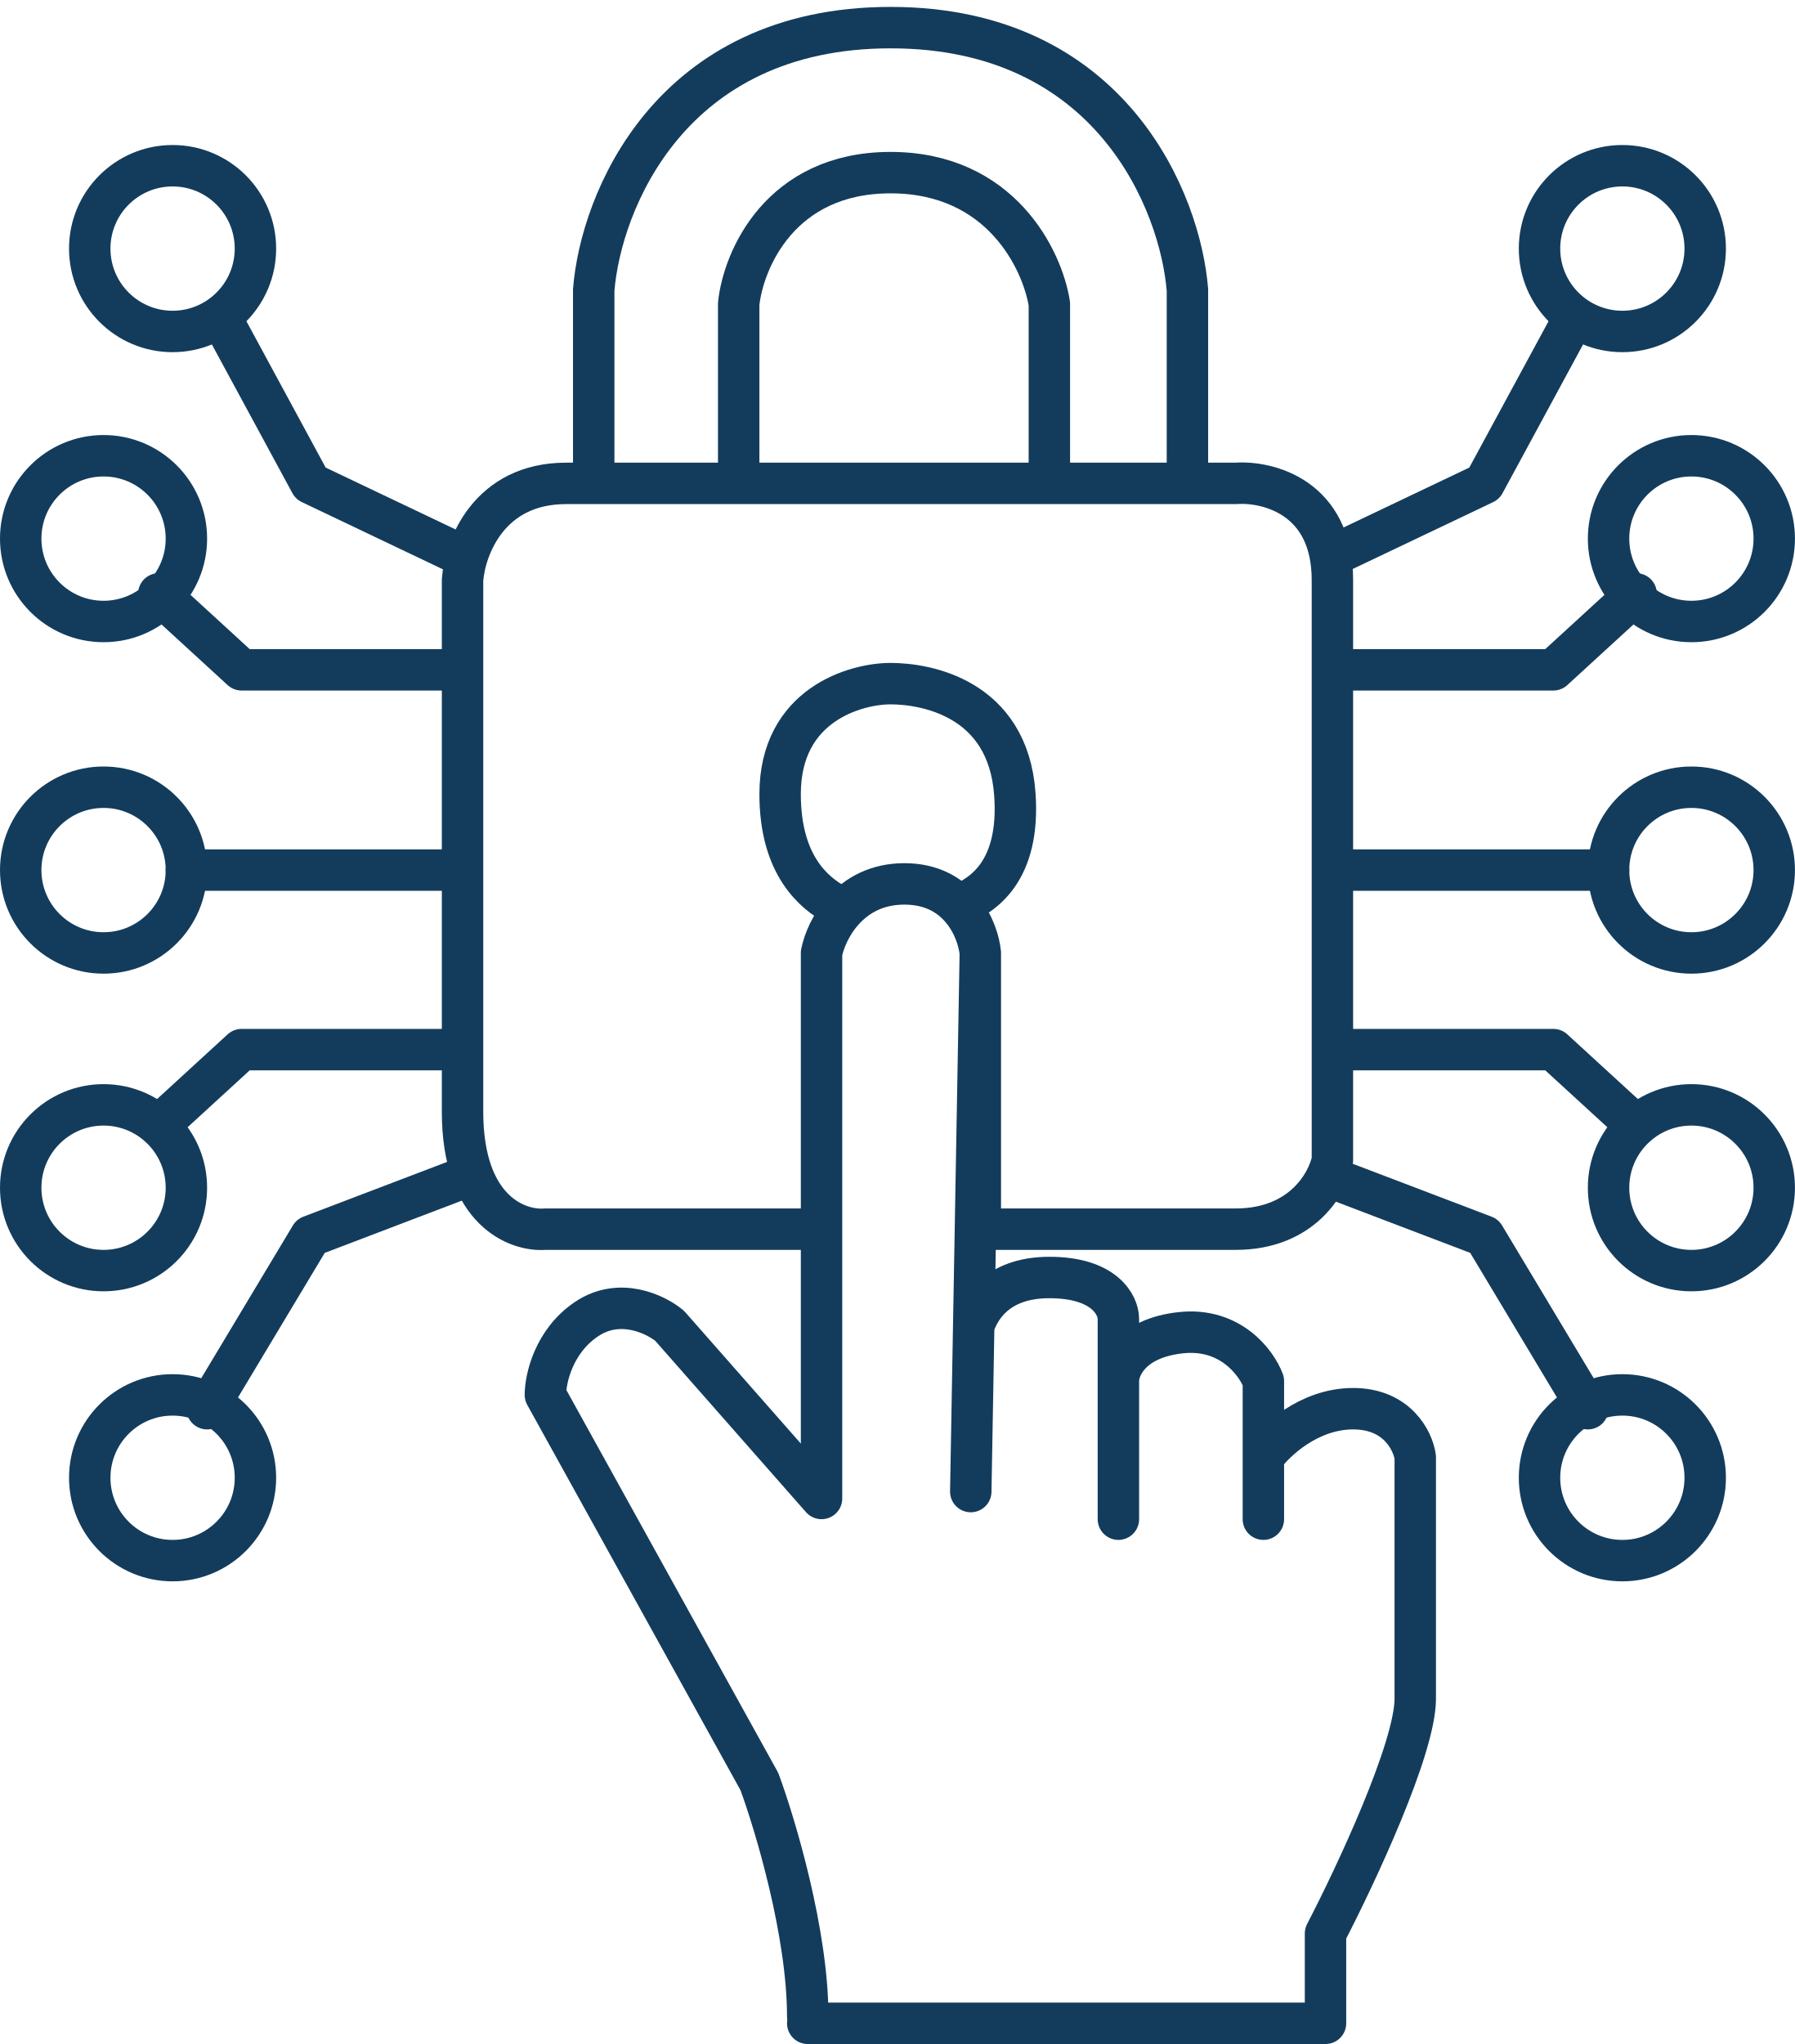
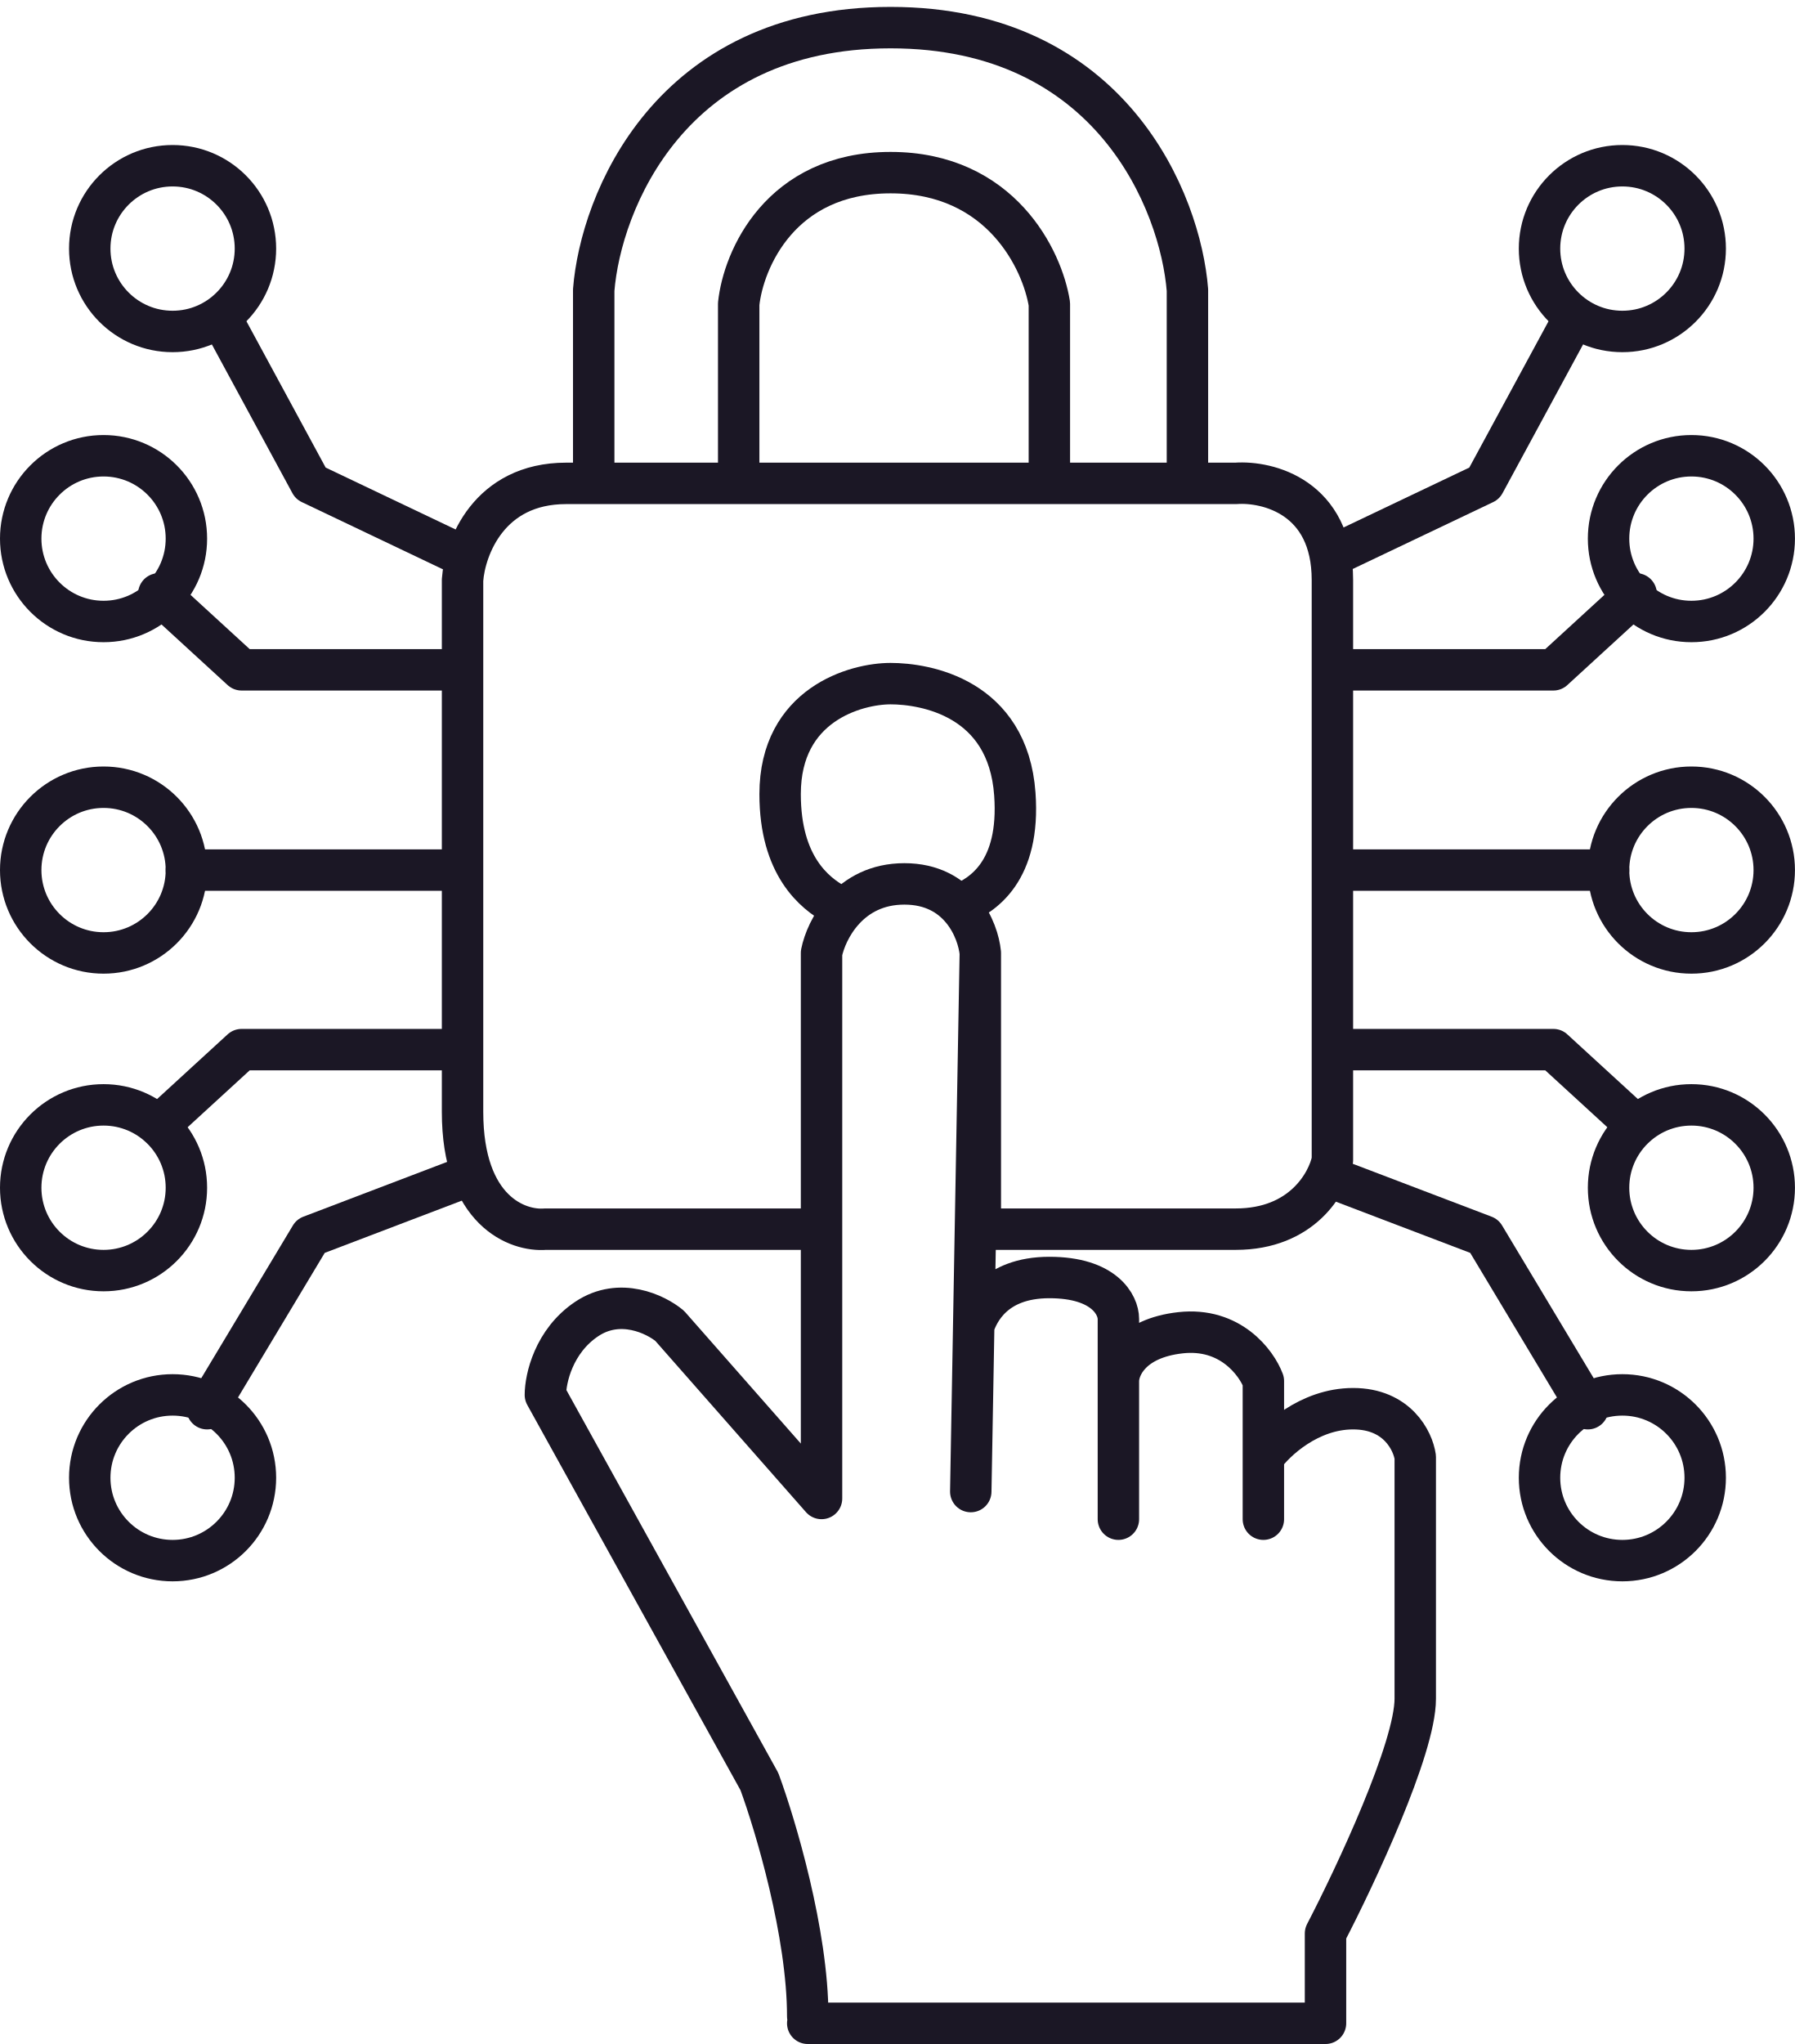
<svg xmlns="http://www.w3.org/2000/svg" width="130" height="148" viewBox="0 0 130 148" fill="none">
-   <path d="M59.5 89H39.5C37.5 89.167 33.5 87.7 33.5 80.5C33.5 73.3 33.5 51.833 33.5 42C33.667 39.667 35.4 35 41 35C41.493 35 42.169 35 43 35M59.5 89V69C59.833 67.333 61.5 64 65.5 64C69.5 64 70.833 67.333 71 69M59.5 89V108.5L48.5 96C47.5 95.167 44.9 93.9 42.5 95.5C40.1 97.1 39.5 99.833 39.5 101L55 129C56.167 132.167 58.5 140 58.5 146M71 69V89C75.167 89 84.7 89 89.5 89C94.3 89 96.167 85.667 96.5 84C96.5 72.5 96.5 48 96.5 42C96.5 36 91.833 34.833 89.5 35C88.42 35 87.247 35 86 35M71 69L70.308 108L70.521 96C70.854 95 72 92.5 76 92.5C80 92.5 81 94.5 81 95.5V110V100C81 99 81.9 96.9 85.5 96.5C89.1 96.1 91 98.667 91.5 100V110V105.5C92.333 104.333 94.8 102 98 102C101.2 102 102.333 104.333 102.5 105.5C102.5 109.833 102.5 119.4 102.5 123C102.5 126.6 98.167 135.833 96 140V146.5H58.5M53.5 35V22C53.833 18.833 56.5 12.5 64.5 12.5C72.5 12.5 75.5 18.833 76 22V35M53.5 35C60.214 35 68.488 35 76 35M53.5 35C49.122 35 45.408 35 43 35M76 35C79.592 35 83.01 35 86 35M43 35V21C43.5 14.667 48.5 2 64.5 2C80.5 2 85.5 14.667 86 21V35" stroke="#133C5C" stroke-width="3" stroke-linecap="round" stroke-linejoin="round" />
-   <path d="M60.5 65.5C59 64.667 56.5 62.7 56.5 57.5C56.5 51 62 49.5 64.5 49.5C67 49.5 73 50.5 73.5 57.5C73.9 63.1 71.167 64.833 69.5 65.5" stroke="#133C5C" stroke-width="3" stroke-linecap="round" stroke-linejoin="round" />
-   <circle cx="117.5" cy="18" r="6" stroke="#133C5C" stroke-width="3" />
-   <circle cx="122.5" cy="39" r="6" stroke="#133C5C" stroke-width="3" />
-   <circle cx="122.5" cy="63" r="6" stroke="#133C5C" stroke-width="3" />
-   <circle cx="122.5" cy="86" r="6" stroke="#133C5C" stroke-width="3" />
-   <circle cx="117.5" cy="107" r="6" stroke="#133C5C" stroke-width="3" />
-   <path d="M115 102L107.5 89.5L97 85.5M118.5 81.5L112.5 76H97M116.5 63H97M118.5 43L112.5 48.5H97M114 23L107.5 35L97 40" stroke="#133C5C" stroke-width="3" stroke-linecap="round" stroke-linejoin="round" />
-   <circle cx="7.5" cy="7.5" r="6" transform="matrix(-1 0 0 1 20 10.5)" stroke="#133C5C" stroke-width="3" />
-   <circle cx="7.5" cy="7.5" r="6" transform="matrix(-1 0 0 1 15 31.5)" stroke="#133C5C" stroke-width="3" />
-   <circle cx="7.5" cy="7.5" r="6" transform="matrix(-1 0 0 1 15 55.5)" stroke="#133C5C" stroke-width="3" />
-   <circle cx="7.5" cy="7.5" r="6" transform="matrix(-1 0 0 1 15 78.5)" stroke="#133C5C" stroke-width="3" />
-   <circle cx="7.5" cy="7.5" r="6" transform="matrix(-1 0 0 1 20 99.5)" stroke="#133C5C" stroke-width="3" />
-   <path d="M15 102L22.5 89.5L33 85.5M11.5 81.5L17.5 76H33M13.5 63H33M11.5 43L17.5 48.5H33M16 23L22.5 35L33 40" stroke="#133C5C" stroke-width="3" stroke-linecap="round" stroke-linejoin="round" />
+   <path d="M59.5 89H39.5C37.5 89.167 33.5 87.7 33.5 80.5C33.5 73.3 33.5 51.833 33.5 42C33.667 39.667 35.4 35 41 35C41.493 35 42.169 35 43 35M59.5 89V69C59.833 67.333 61.5 64 65.5 64C69.5 64 70.833 67.333 71 69M59.5 89V108.5L48.5 96C47.5 95.167 44.9 93.9 42.5 95.5C40.1 97.1 39.5 99.833 39.5 101L55 129C56.167 132.167 58.5 140 58.5 146M71 69V89C75.167 89 84.7 89 89.5 89C94.3 89 96.167 85.667 96.5 84C96.5 72.5 96.5 48 96.5 42C96.5 36 91.833 34.833 89.5 35C88.42 35 87.247 35 86 35M71 69L70.308 108L70.521 96C70.854 95 72 92.5 76 92.5C80 92.5 81 94.5 81 95.5V110V100C81 99 81.9 96.9 85.5 96.5C89.1 96.1 91 98.667 91.5 100V110V105.5C92.333 104.333 94.8 102 98 102C101.2 102 102.333 104.333 102.5 105.5C102.5 109.833 102.5 119.4 102.5 123C102.5 126.6 98.167 135.833 96 140V146.5H58.5M53.5 35V22C53.833 18.833 56.5 12.5 64.5 12.5C72.5 12.5 75.5 18.833 76 22V35M53.5 35C60.214 35 68.488 35 76 35M53.5 35C49.122 35 45.408 35 43 35M76 35C79.592 35 83.01 35 86 35M43 35V21C43.5 14.667 48.5 2 64.5 2C80.5 2 85.5 14.667 86 21V35" stroke="#1B1725" stroke-width="3" stroke-linecap="round" stroke-linejoin="round" />
+   <path d="M60.5 65.5C59 64.667 56.5 62.7 56.5 57.5C56.5 51 62 49.5 64.5 49.5C67 49.5 73 50.5 73.5 57.5C73.9 63.1 71.167 64.833 69.5 65.5" stroke="#1B1725" stroke-width="3" stroke-linecap="round" stroke-linejoin="round" />
+   <circle cx="117.5" cy="18" r="6" stroke="#1B1725" stroke-width="3" />
+   <circle cx="122.5" cy="39" r="6" stroke="#1B1725" stroke-width="3" />
+   <circle cx="122.5" cy="63" r="6" stroke="#1B1725" stroke-width="3" />
+   <circle cx="122.5" cy="86" r="6" stroke="#1B1725" stroke-width="3" />
+   <circle cx="117.5" cy="107" r="6" stroke="#1B1725" stroke-width="3" />
+   <path d="M115 102L107.5 89.5L97 85.5M118.5 81.5L112.5 76H97M116.5 63H97M118.5 43L112.5 48.5H97M114 23L107.5 35L97 40" stroke="#1B1725" stroke-width="3" stroke-linecap="round" stroke-linejoin="round" />
+   <circle cx="7.5" cy="7.5" r="6" transform="matrix(-1 0 0 1 20 10.5)" stroke="#1B1725" stroke-width="3" />
+   <circle cx="7.5" cy="7.5" r="6" transform="matrix(-1 0 0 1 15 31.5)" stroke="#1B1725" stroke-width="3" />
+   <circle cx="7.5" cy="7.5" r="6" transform="matrix(-1 0 0 1 15 55.5)" stroke="#1B1725" stroke-width="3" />
+   <circle cx="7.5" cy="7.5" r="6" transform="matrix(-1 0 0 1 15 78.5)" stroke="#1B1725" stroke-width="3" />
+   <circle cx="7.5" cy="7.5" r="6" transform="matrix(-1 0 0 1 20 99.5)" stroke="#1B1725" stroke-width="3" />
+   <path d="M15 102L22.5 89.5L33 85.5M11.5 81.5L17.5 76H33M13.5 63H33M11.5 43L17.5 48.5H33M16 23L22.5 35L33 40" stroke="#1B1725" stroke-width="3" stroke-linecap="round" stroke-linejoin="round" />
</svg>
